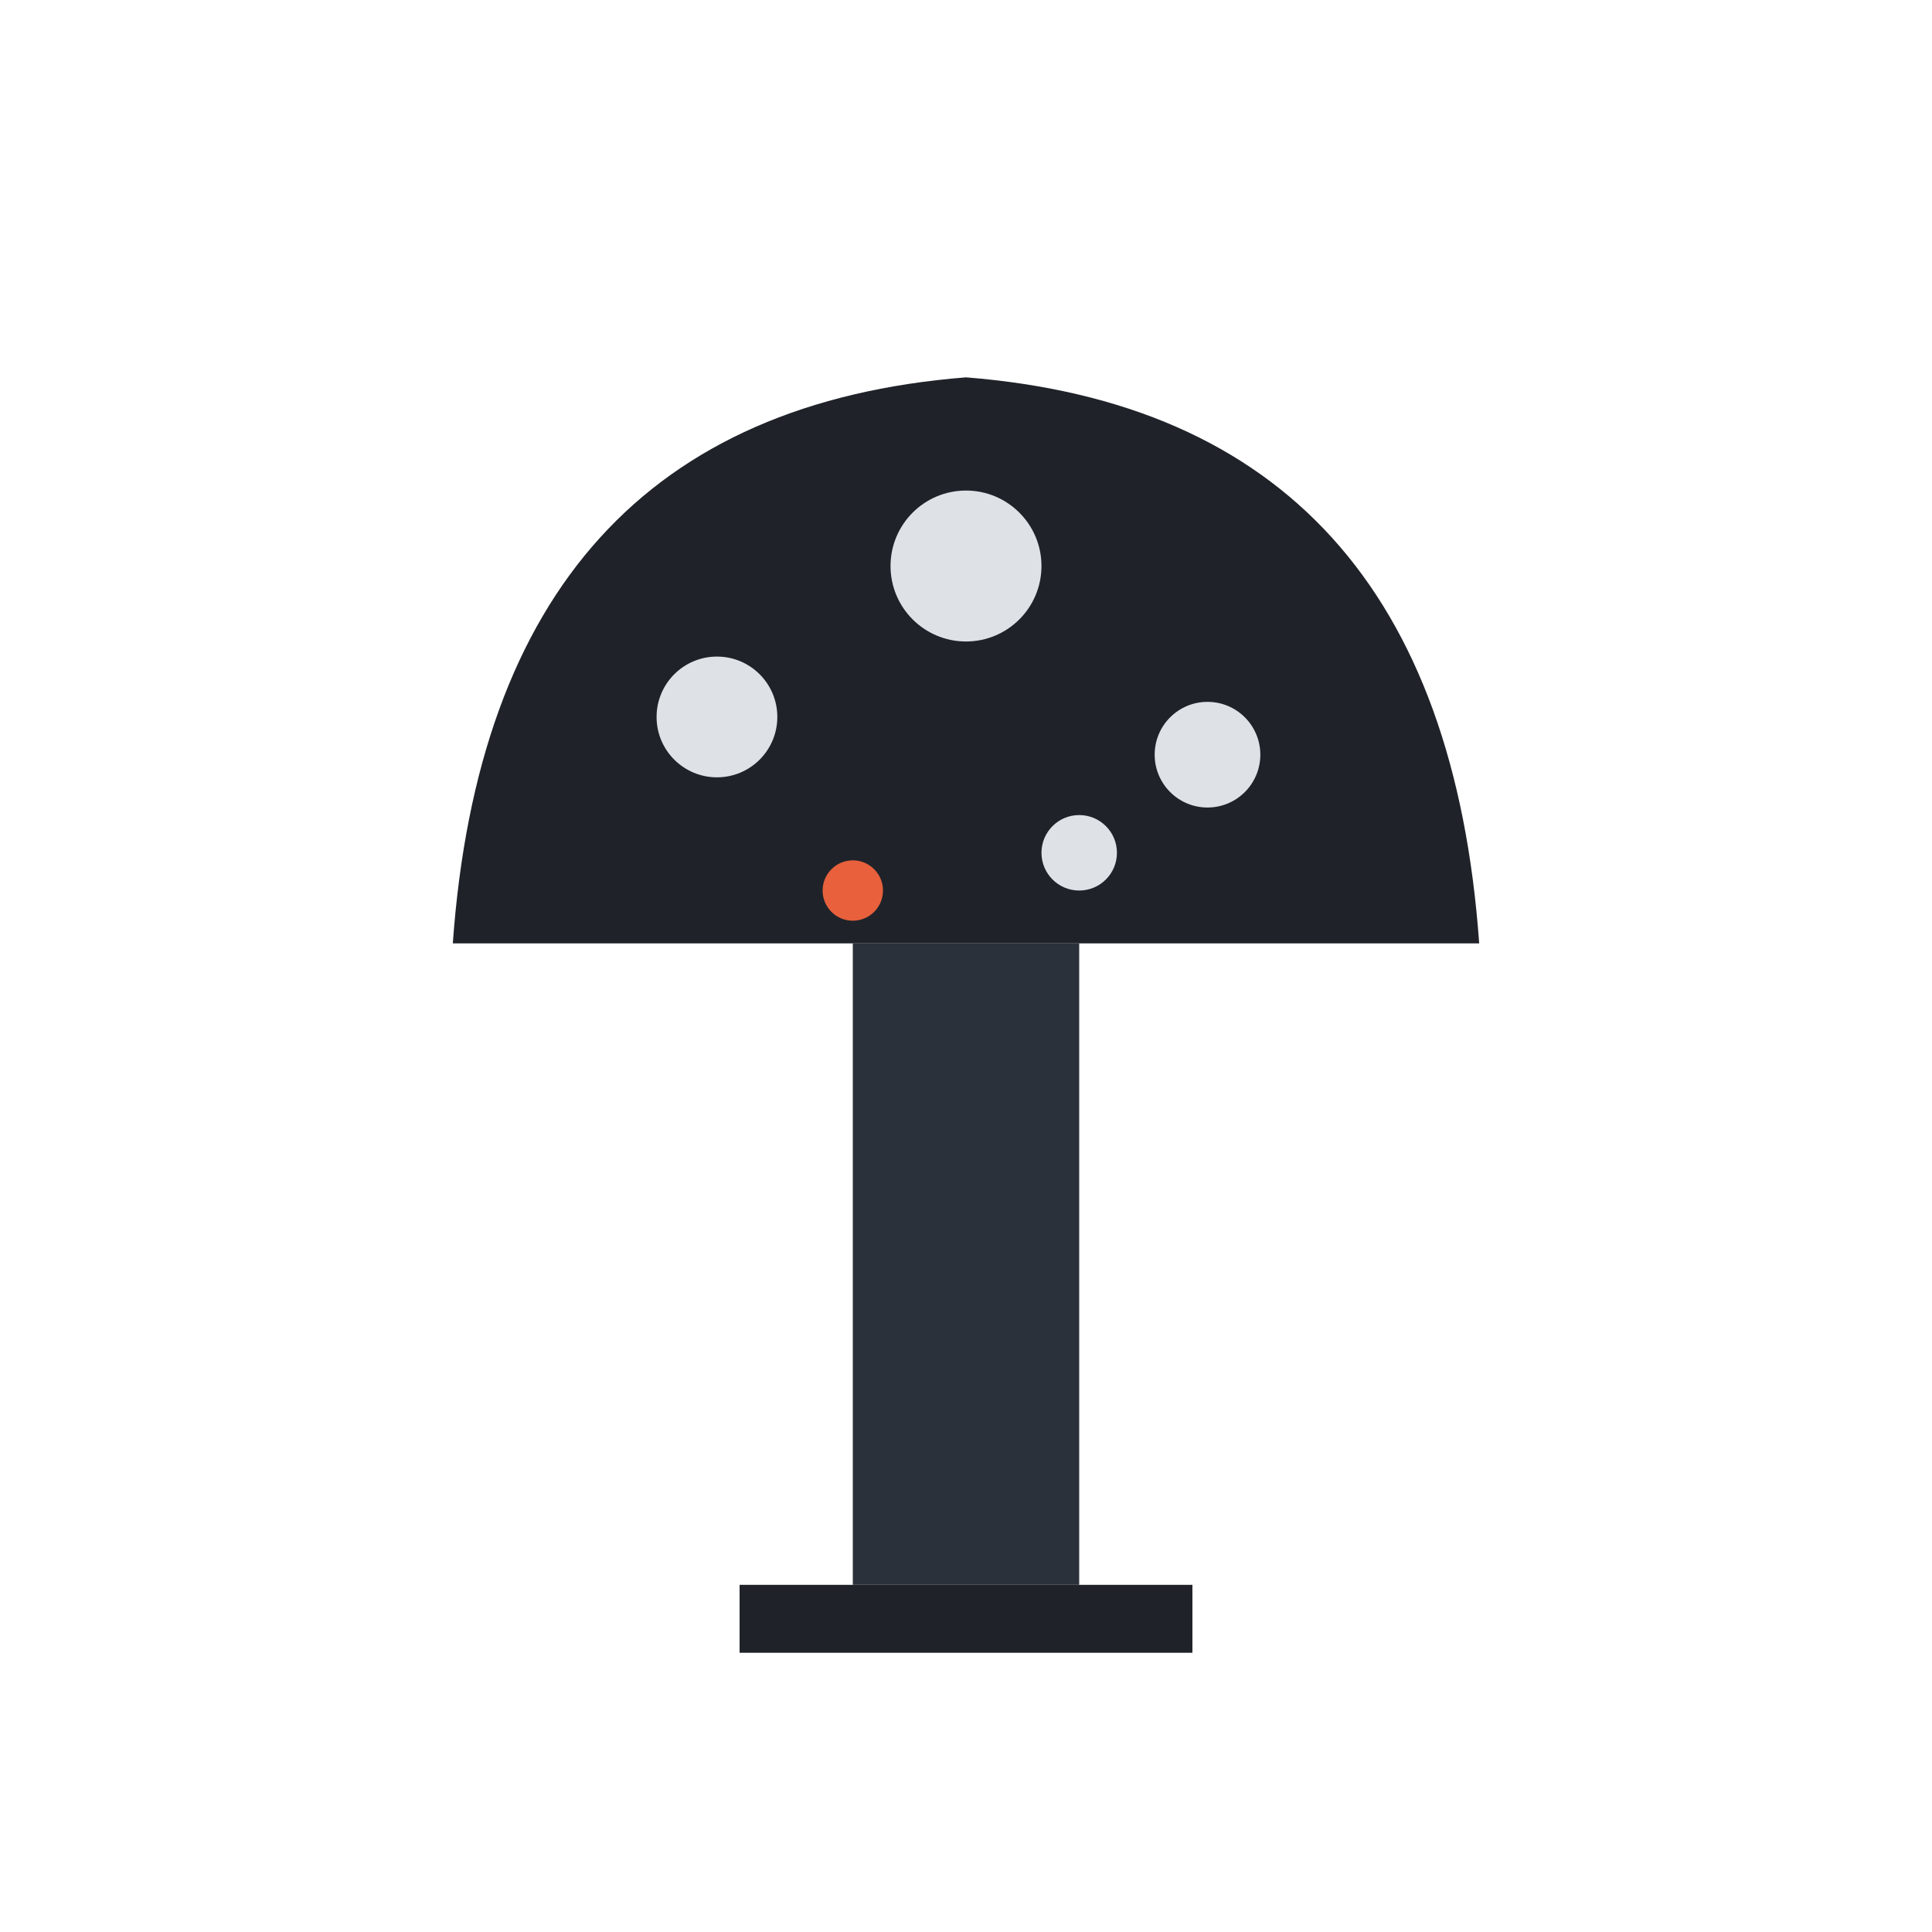
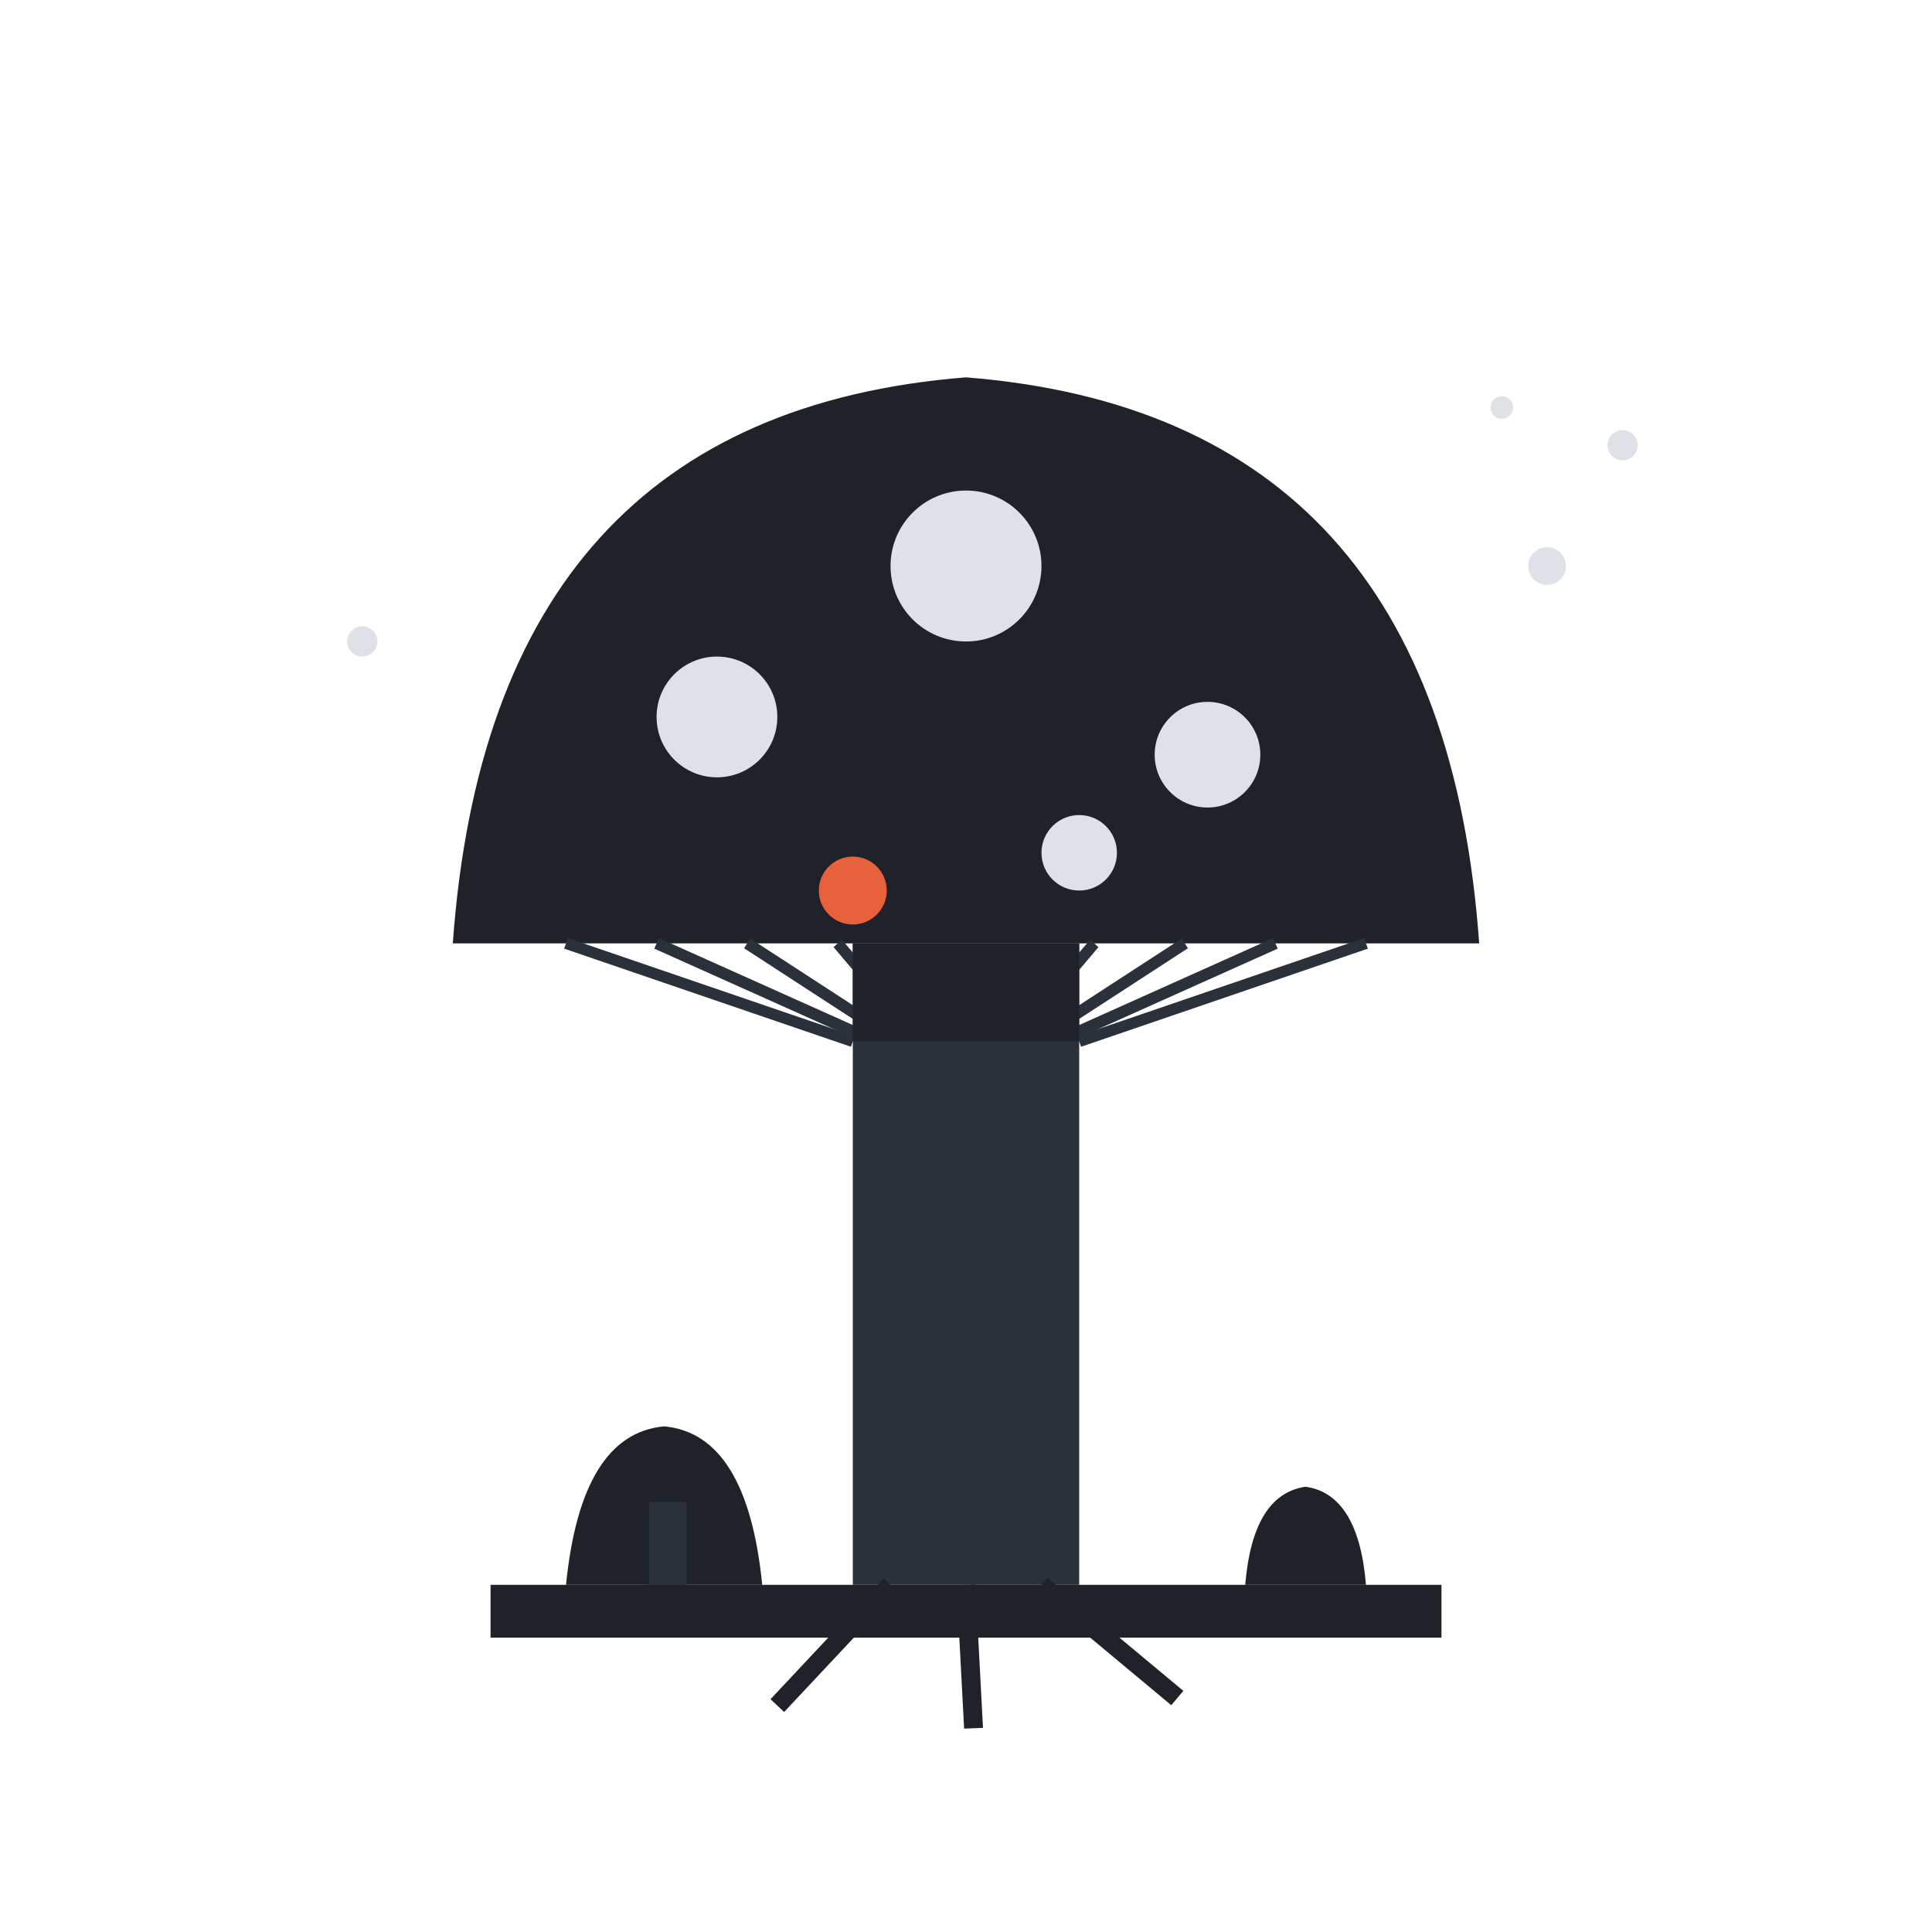
<svg xmlns="http://www.w3.org/2000/svg" viewBox="0 0 512 512">
  <path d="M120 250 Q130 110 256 100 Q382 110 392 250z" fill="#1F2329" />
+   <polygon points="149.5,251.4 225.5,277.4 226.5,274.6 150.5,248.6" fill="#2B313A" />
+   <polygon points="173.4,251.4 231.4,277.4 232.6,274.6 174.6,248.6" fill="#2B313A" />
+   <polygon points="197.2,251.3 237.2,277.3 238.8,274.7 198.8,248.7" fill="#2B313A" />
+   <polygon points="220.9,251.0 242.9,277.0 245.1,275.0 223.1,249.0" fill="#2B313A" />
+   <polygon points="361.5,248.6 285.5,274.6 286.5,277.4 362.5,251.4" fill="#2B313A" />
+   <polygon points="337.4,248.6 279.4,274.6 280.6,277.4 338.6,251.4" fill="#2B313A" />
+   <polygon points="313.2,248.7 273.2,274.7 274.8,277.3 314.8,251.3" fill="#2B313A" />
+   <polygon points="288.9,249.0 266.9,275.0 269.1,277.0 291.1,251.0" fill="#2B313A" />
  <rect x="226" y="250" width="60" height="170" fill="#2B313A" />
+   <rect x="226" y="250" width="60" height="26" fill="#1F2329" />
  <circle cx="190.0" cy="190.0" r="16" fill="#DEE1E6" />
  <circle cx="256.0" cy="150.0" r="20" fill="#DEE1E6" />
  <circle cx="320.0" cy="200.0" r="14" fill="#DEE1E6" />
  <circle cx="286.0" cy="226.0" r="10" fill="#DEE1E6" />
-   <rect x="196" y="420" width="120" height="18" fill="#1F2329" />
-   <circle cx="226.0" cy="236.0" r="8" fill="#E8603C" />
+   <circle cx="226.0" cy="236.0" r="9" fill="#E8603C" />
+   <circle cx="410.0" cy="150.0" r="5" fill="#DEE1E6" />
+   <circle cx="430.0" cy="118.0" r="4" fill="#DEE1E6" />
+   <circle cx="398.0" cy="108.0" r="3" fill="#DEE1E6" />
+   <circle cx="96.0" cy="170.0" r="4" fill="#DEE1E6" />
+   <polygon points="234.2,418.3 204.2,450.3 207.8,453.7 237.8,421.7" fill="#1F2329" />
+   <polygon points="253.5,420.1 255.5,458.1 260.5,457.9 258.5,419.9" fill="#1F2329" />
+   <polygon points="274.4,421.9 310.4,451.9 313.6,448.1 277.6,418.1" fill="#1F2329" />
+   <path d="M150 420 Q154 380 176 378 Q198 380 202 420z" fill="#1F2329" />
+   <rect x="170" y="420" width="12" height="0.1" fill="#1F2329" />
+   <rect x="172" y="398" width="10" height="22" fill="#2B313A" />
+   <path d="M330 420 Q332 396 346 394 Q360 396 362 420z" fill="#1F2329" />
+   <rect x="130" y="420" width="252" height="14" fill="#1F2329" />
</svg>
